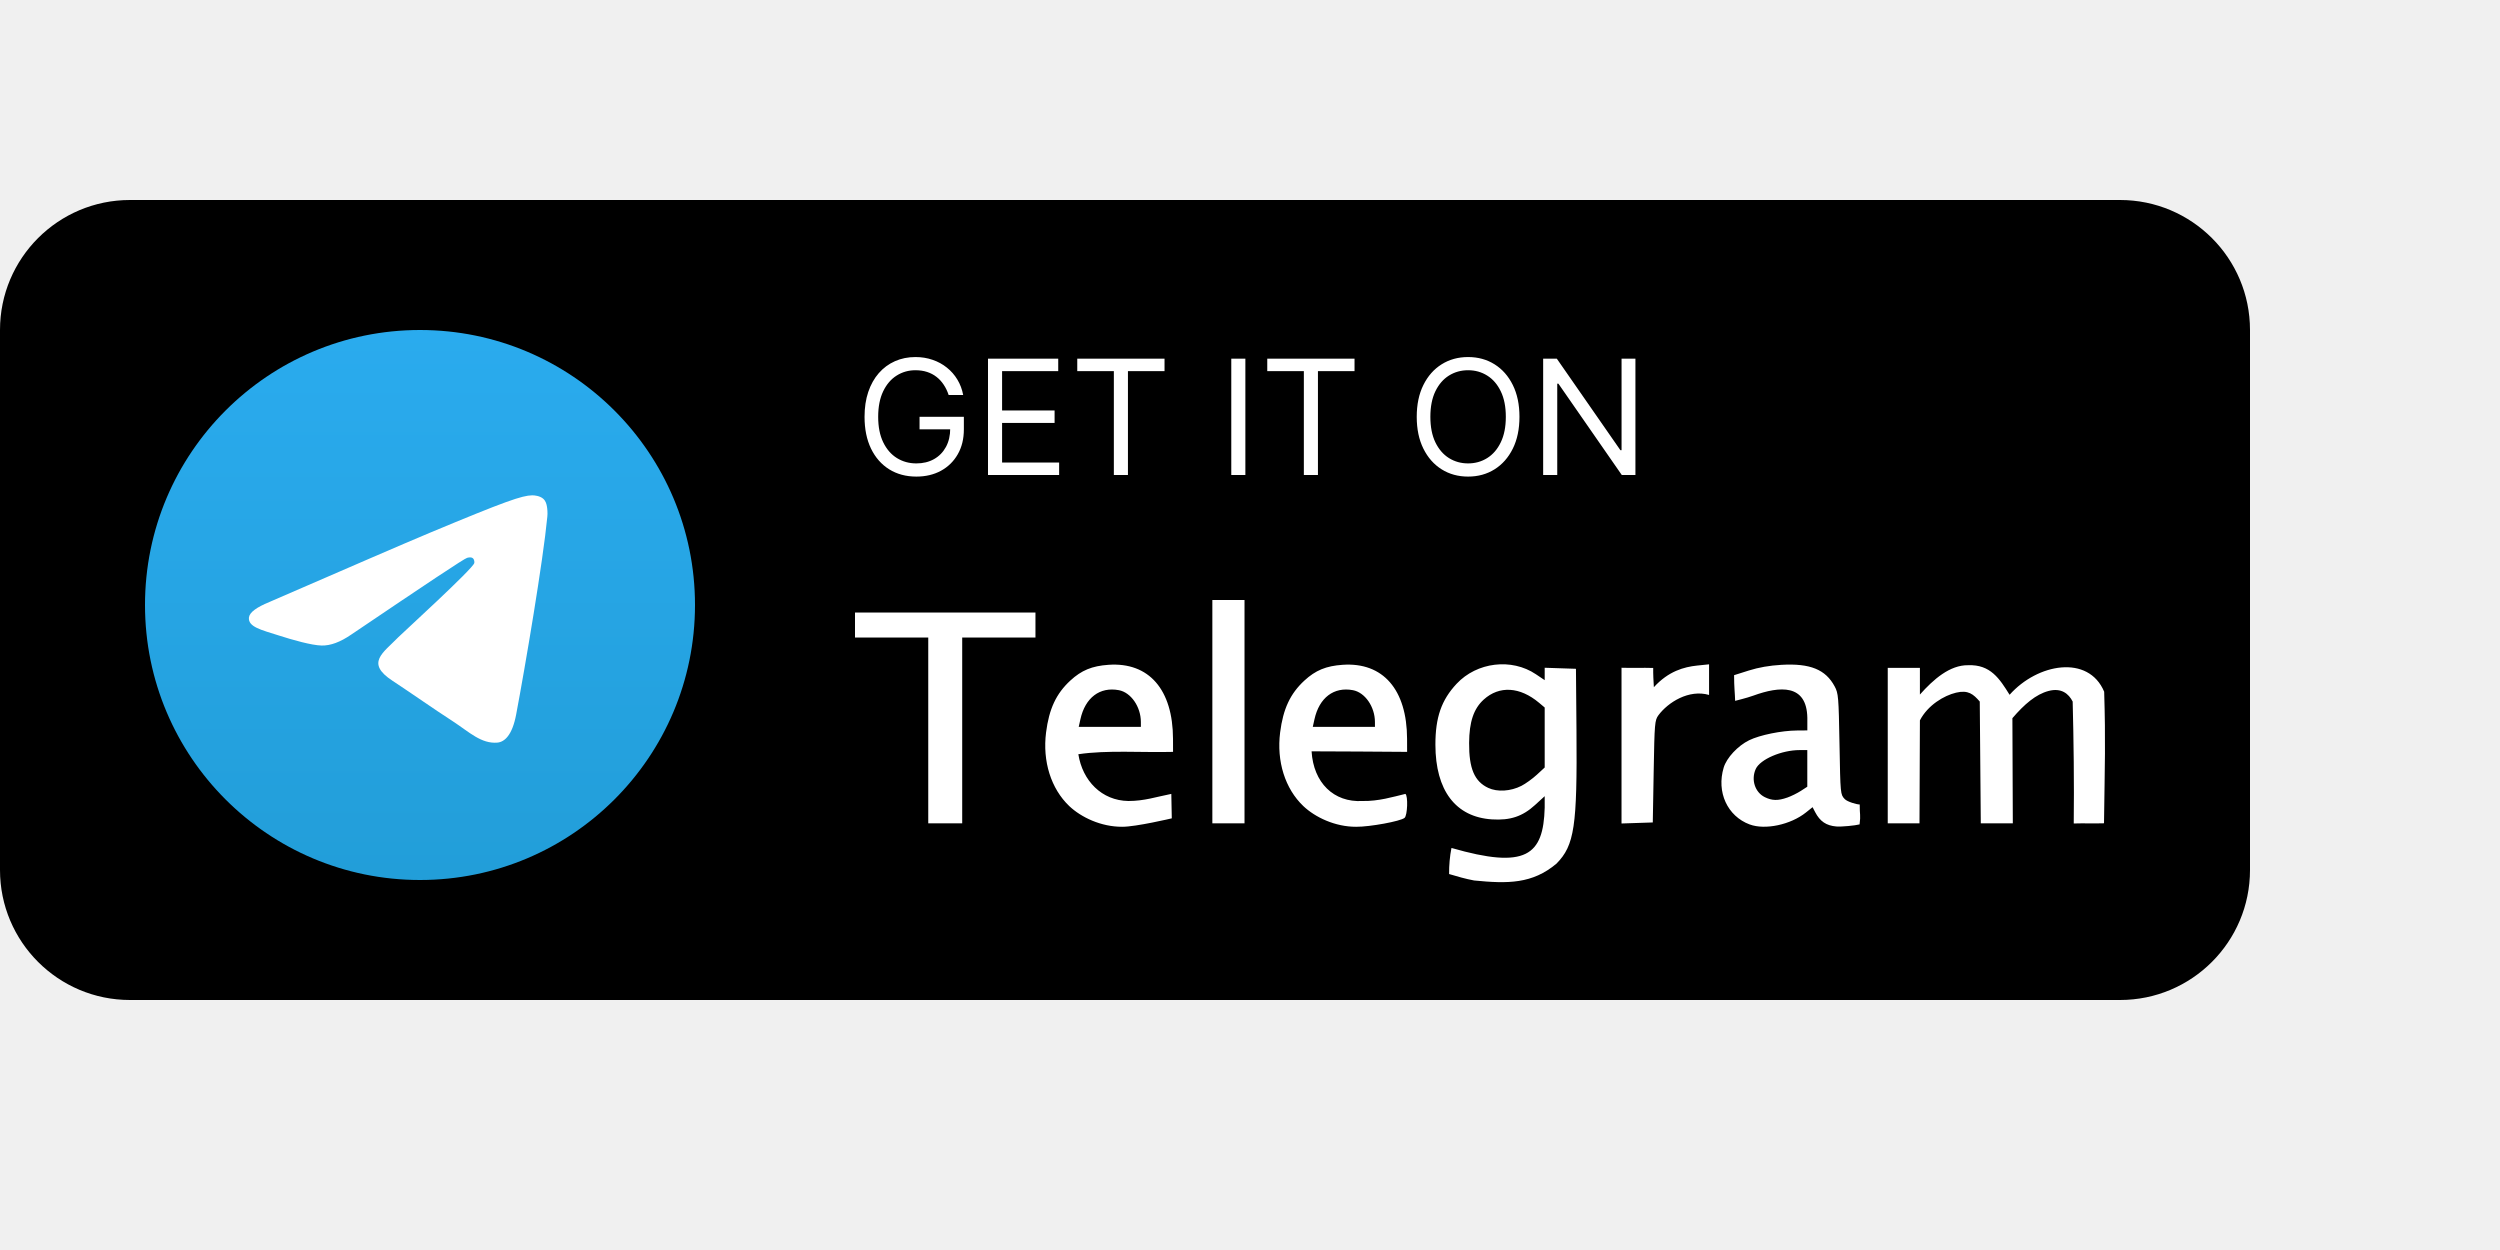
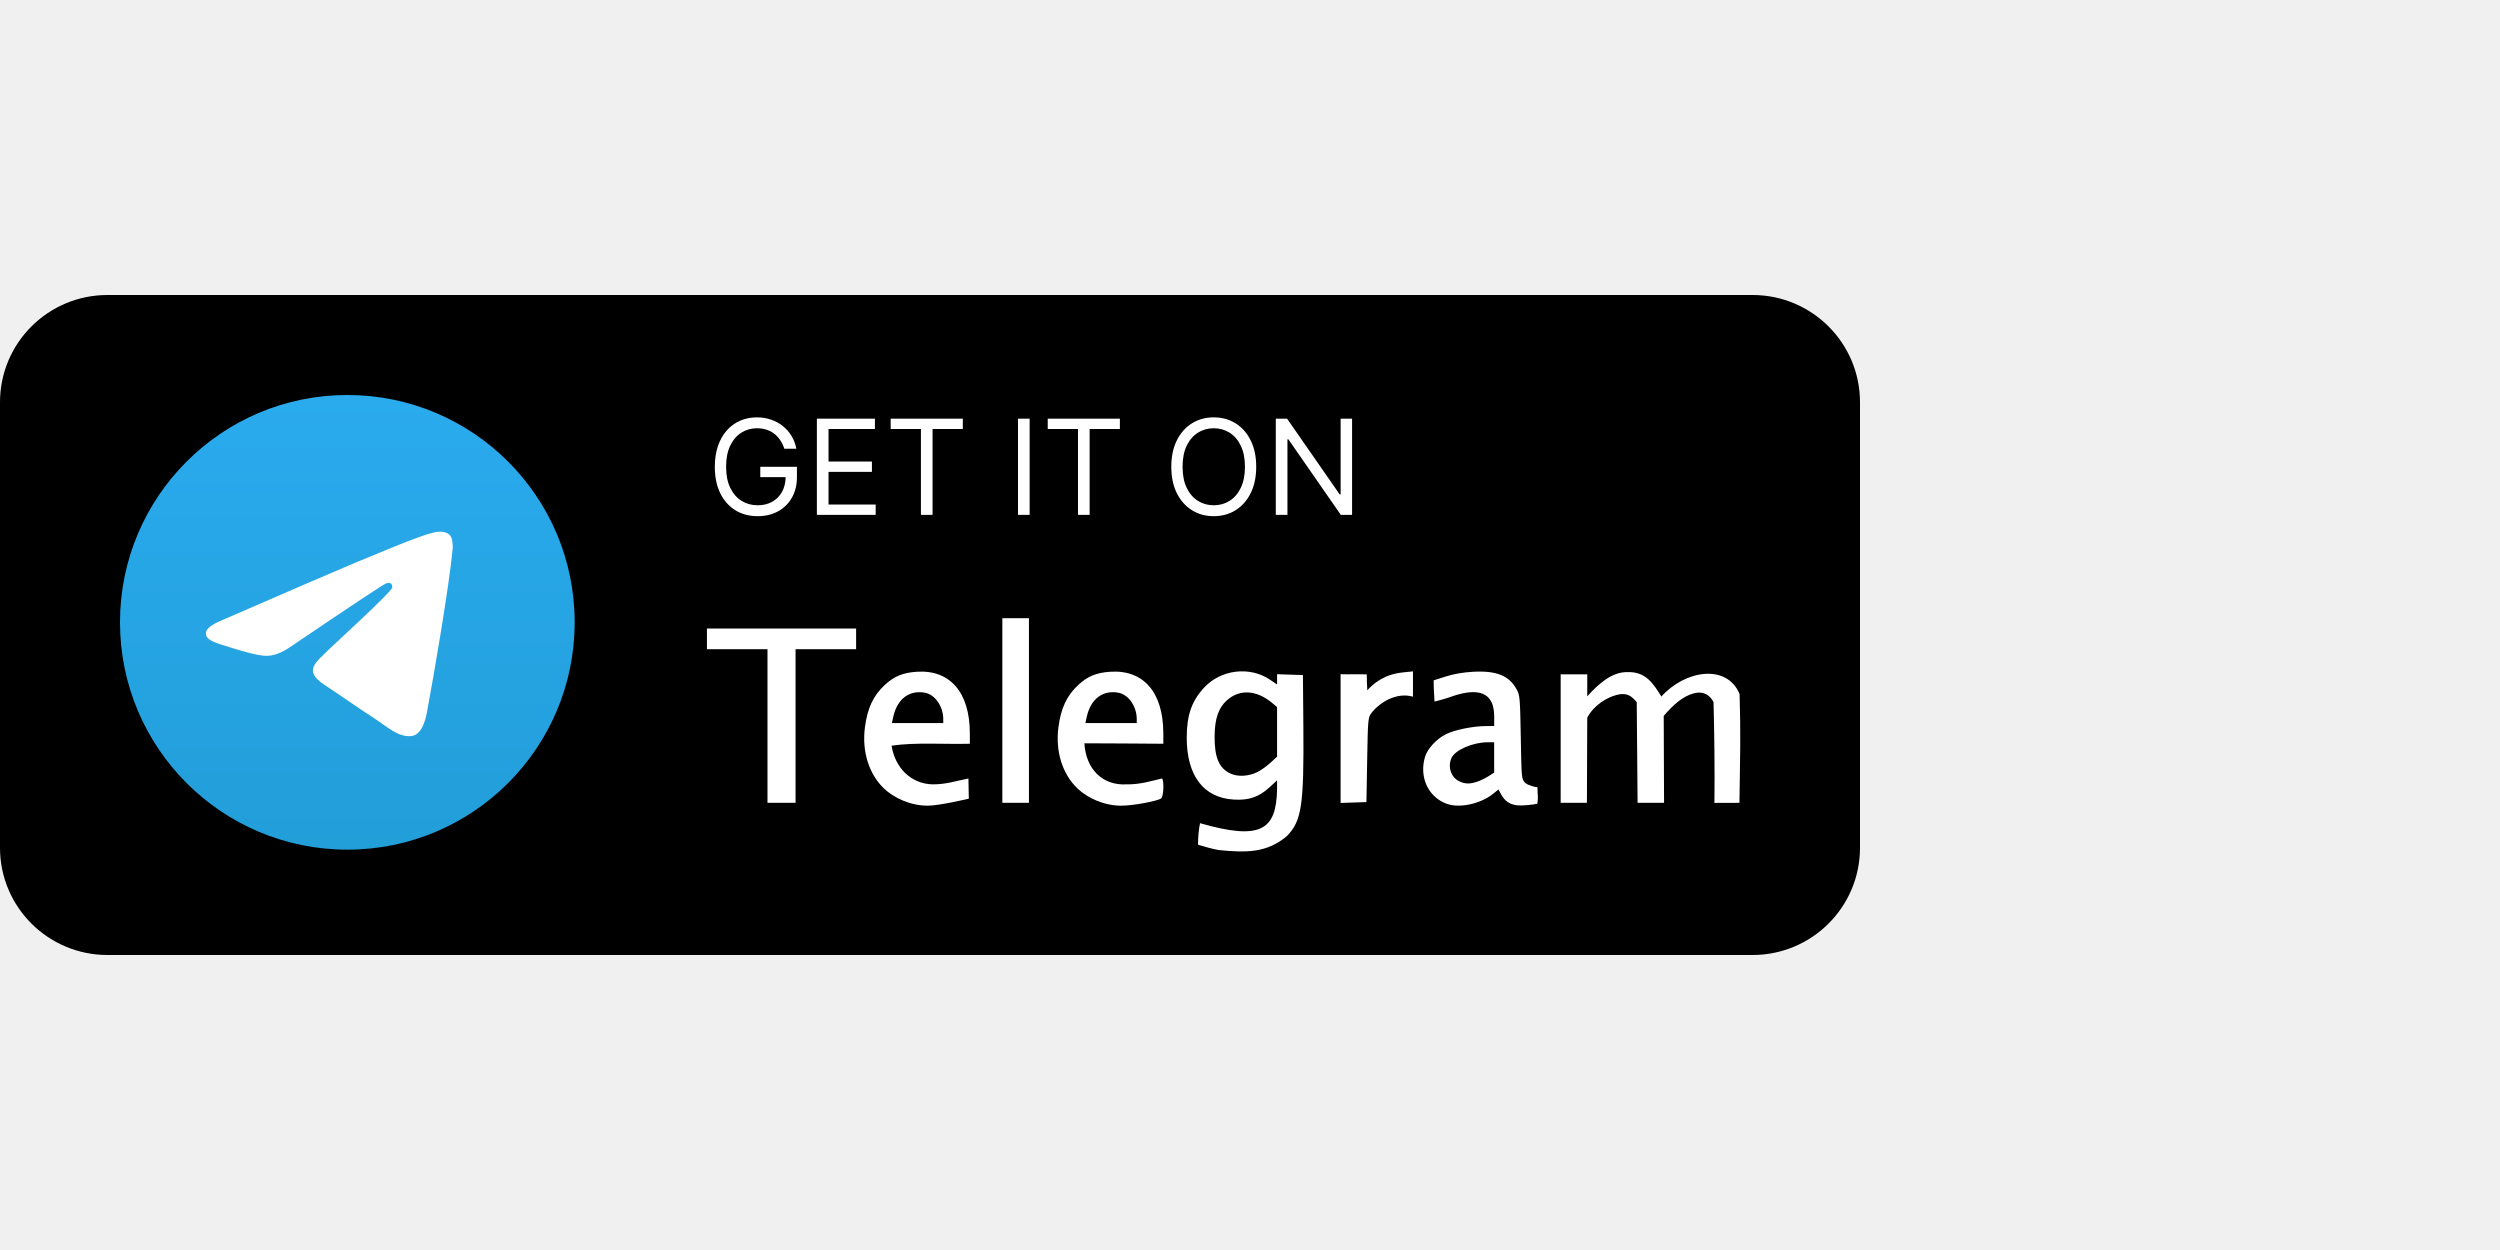
<svg xmlns="http://www.w3.org/2000/svg" width="500" height="250" viewBox="0 0 500 250" fill="none">
-   <rect y="40" width="450" height="160" rx="26" fill="black" />
-   <path d="M84 176C114.376 176 139 151.376 139 121C139 90.624 114.376 66 84 66C53.624 66 29 90.624 29 121C29 151.376 53.624 176 84 176Z" fill="url(#paint0_linear_1_23)" />
-   <path fill-rule="evenodd" clip-rule="evenodd" d="M53.867 120.405C69.895 113.444 80.565 108.818 85.923 106.574C101.173 100.209 104.379 99.11 106.44 99.064C106.898 99.064 107.905 99.156 108.592 99.705C109.142 100.163 109.279 100.759 109.371 101.216C109.462 101.674 109.554 102.636 109.462 103.369C108.638 112.07 105.066 133.181 103.234 142.89C102.455 147.012 100.944 148.385 99.479 148.523C96.273 148.798 93.846 146.416 90.778 144.401C85.923 141.241 83.222 139.272 78.505 136.158C73.055 132.586 76.581 130.617 79.695 127.411C80.519 126.587 94.579 113.764 94.853 112.619C94.899 112.482 94.899 111.933 94.579 111.658C94.258 111.383 93.8 111.475 93.434 111.566C92.93 111.658 85.237 116.787 70.261 126.908C68.063 128.419 66.094 129.152 64.308 129.106C62.339 129.06 58.584 128.007 55.744 127.091C52.31 125.992 49.562 125.396 49.791 123.473C49.928 122.465 51.302 121.458 53.867 120.405Z" fill="white" />
-   <path d="M189.727 79C189.477 78.235 189.148 77.549 188.739 76.943C188.337 76.329 187.856 75.807 187.295 75.375C186.742 74.943 186.114 74.614 185.409 74.386C184.705 74.159 183.932 74.046 183.091 74.046C181.712 74.046 180.458 74.401 179.33 75.114C178.201 75.826 177.303 76.875 176.636 78.261C175.97 79.648 175.636 81.349 175.636 83.364C175.636 85.379 175.973 87.079 176.648 88.466C177.322 89.852 178.235 90.901 179.386 91.614C180.538 92.326 181.833 92.682 183.273 92.682C184.606 92.682 185.78 92.398 186.795 91.829C187.818 91.254 188.614 90.443 189.182 89.398C189.758 88.345 190.045 87.106 190.045 85.682L190.909 85.864H183.909V83.364H192.773V85.864C192.773 87.78 192.364 89.447 191.545 90.864C190.735 92.28 189.614 93.379 188.182 94.159C186.758 94.932 185.121 95.318 183.273 95.318C181.212 95.318 179.402 94.833 177.841 93.864C176.288 92.894 175.076 91.515 174.205 89.727C173.341 87.939 172.909 85.818 172.909 83.364C172.909 81.523 173.155 79.867 173.648 78.398C174.148 76.921 174.852 75.663 175.761 74.625C176.67 73.587 177.746 72.792 178.989 72.239C180.231 71.686 181.598 71.409 183.091 71.409C184.318 71.409 185.462 71.595 186.523 71.966C187.591 72.329 188.542 72.849 189.375 73.523C190.216 74.189 190.917 74.989 191.477 75.921C192.038 76.845 192.424 77.871 192.636 79H189.727ZM197.599 95V71.727H211.645V74.227H200.418V82.091H210.918V84.591H200.418V92.5H211.827V95H197.599ZM215.452 74.227V71.727H232.906V74.227H225.588V95H222.77V74.227H215.452ZM249.074 71.727V95H246.256V71.727H249.074ZM253.452 74.227V71.727H270.906V74.227H263.588V95H260.77V74.227H253.452ZM303.892 83.364C303.892 85.818 303.449 87.939 302.562 89.727C301.676 91.515 300.46 92.894 298.915 93.864C297.369 94.833 295.604 95.318 293.619 95.318C291.634 95.318 289.869 94.833 288.324 93.864C286.778 92.894 285.563 91.515 284.676 89.727C283.79 87.939 283.347 85.818 283.347 83.364C283.347 80.909 283.79 78.788 284.676 77C285.563 75.212 286.778 73.833 288.324 72.864C289.869 71.894 291.634 71.409 293.619 71.409C295.604 71.409 297.369 71.894 298.915 72.864C300.46 73.833 301.676 75.212 302.562 77C303.449 78.788 303.892 80.909 303.892 83.364ZM301.165 83.364C301.165 81.349 300.828 79.648 300.153 78.261C299.487 76.875 298.581 75.826 297.438 75.114C296.301 74.401 295.028 74.046 293.619 74.046C292.21 74.046 290.934 74.401 289.79 75.114C288.653 75.826 287.748 76.875 287.074 78.261C286.407 79.648 286.074 81.349 286.074 83.364C286.074 85.379 286.407 87.079 287.074 88.466C287.748 89.852 288.653 90.901 289.79 91.614C290.934 92.326 292.21 92.682 293.619 92.682C295.028 92.682 296.301 92.326 297.438 91.614C298.581 90.901 299.487 89.852 300.153 88.466C300.828 87.079 301.165 85.379 301.165 83.364ZM327.085 71.727V95H324.358L311.676 76.727H311.449V95H308.631V71.727H311.358L324.085 90.046H324.312V71.727H327.085Z" fill="white" />
-   <path d="M294.822 176.095C293.11 175.78 291.481 175.302 289.819 174.807C289.807 173.061 289.961 171.247 290.294 169.591C305.224 173.9 308.683 171.078 308.938 161.531V159.237L307.01 160.999C304.501 163.291 302.046 164.111 298.387 163.876C291.118 163.409 287.093 158.094 287.081 148.948C287.074 143.478 288.282 140.004 291.324 136.752C295.38 132.415 302.323 131.581 307.177 134.848L308.938 136.032V134.792V133.551L312.064 133.655L315.191 133.759L315.295 146.087C315.456 165.309 314.893 169.062 311.303 172.72C306.49 176.782 301.572 176.768 294.822 176.095ZM304.282 157.17C305.113 156.746 306.5 155.747 307.365 154.95L308.938 153.5V147.502V141.504L307.818 140.562C303.986 137.338 299.867 137.093 296.756 139.904C294.739 141.727 293.85 144.358 293.823 148.588C293.79 153.697 294.89 156.285 297.646 157.578C299.471 158.434 302.123 158.271 304.282 157.17ZM213.853 161.217C210.2 157.733 208.481 152.276 209.213 146.487C209.807 141.784 211.241 138.718 214.062 136.118C216.3 134.055 218.403 133.187 221.718 132.96C229.792 132.407 234.579 137.914 234.602 147.784L234.609 150.375C228.446 150.539 221.399 149.986 215.669 150.846C216.507 156.154 220.344 160.122 225.675 160.2C228.879 160.2 231.184 159.387 234.263 158.78L234.357 163.668C234.357 163.668 227.164 165.376 224.425 165.355C220.22 165.372 216.229 163.464 213.853 161.217ZM228.174 144.389C228.167 141.346 226.188 138.488 223.773 138.035C219.961 137.319 217.039 139.529 216.081 143.853L215.745 145.372H221.961H228.176L228.174 144.389ZM260.666 161.217C257.013 157.733 255.294 152.276 256.026 146.487C256.62 141.784 258.054 138.718 260.875 136.118C263.113 134.055 265.216 133.187 268.531 132.96C276.605 132.407 281.392 137.914 281.415 147.784L281.422 150.375C274.844 150.29 268.543 150.317 262.317 150.266C262.688 156.534 266.737 160.525 272.488 160.2C275.722 160.263 278.56 159.382 281.076 158.78C281.636 159.126 281.499 163.088 280.911 163.576C280.099 164.25 273.977 165.376 271.238 165.356C267.033 165.373 263.041 163.463 260.666 161.217ZM274.987 144.389C274.98 141.346 273.001 138.488 270.586 138.035C266.774 137.319 263.852 139.529 262.894 143.853L262.558 145.372H268.774H274.989L274.987 144.389ZM349.943 164.895C345.471 163.227 343.269 158.417 344.736 153.522C345.322 151.565 347.562 149.158 349.828 148.049C351.972 147 356.309 146.118 359.413 146.099L361.468 146.082V143.563C361.348 136.757 355.969 137.2 350.663 139.127C349.235 139.64 347.372 140.065 347.028 140.171C346.984 138.575 346.817 137.478 346.817 135.035L349.765 134.102C351.73 133.481 353.908 133.102 356.294 132.966C362.025 132.639 365.123 133.896 366.933 137.283C367.677 138.675 367.73 139.314 367.9 148.823C368.079 158.873 368.081 158.892 368.946 159.812C369.464 160.364 371.362 160.899 371.944 160.899C371.927 162.997 372.17 162.911 371.917 164.879C371.083 165.104 368.311 165.383 367.276 165.297C365.251 165.129 363.996 164.28 363.03 162.424L362.516 161.435L361.188 162.497C358.125 164.949 353.015 166.037 349.943 164.891L349.943 164.895ZM357.451 159.518C358.239 159.24 359.463 158.637 360.171 158.178L361.459 157.343V153.68V150.017H359.926C356.322 150.017 352.028 151.867 351.148 153.799C350.178 155.928 350.99 158.458 352.954 159.426C354.415 160.146 355.593 160.17 357.442 159.517L357.451 159.518ZM185.651 146.087V127.504H178.326H171V125.003V122.501H189.046H207.092V125.003V127.504H199.767H192.441V146.087V164.669H189.046H185.651V146.087ZM242.47 142.334V120H245.686H248.903V142.334V164.669H245.686H242.47V142.334ZM324.304 149.124V133.551C326.388 133.621 328.556 133.524 330.64 133.592C330.62 134.878 330.696 136.159 330.771 137.441C333.703 134.22 336.812 133.391 339.416 133.113L341.814 132.865V135.928V138.991C337.793 137.811 333.602 140.468 331.686 143.049C330.95 144.072 330.906 144.591 330.736 154.306L330.557 164.491C328.473 164.56 326.388 164.628 324.304 164.697L324.304 149.124ZM377.549 149.124V133.579C379.693 133.579 381.837 133.579 383.981 133.579C383.981 135.002 383.981 137.486 383.981 138.91C386.694 135.86 389.977 132.989 393.63 133.043C398.096 132.868 399.925 135.754 401.918 138.958C407.502 132.67 417.687 130.863 420.835 138.342C421.138 148.555 420.962 152.345 420.801 164.657C418.728 164.726 416.821 164.629 414.748 164.697C414.843 156.752 414.728 147.771 414.534 140.31C413.739 138.747 412.264 137.518 409.72 138.191C407.177 138.863 404.875 140.843 402.48 143.638C402.48 150.566 402.563 157.742 402.563 164.67H399.36H396.158C396.09 156.55 396.02 148.43 395.952 140.311C394.668 138.825 393.643 137.955 391.217 138.533C388.791 139.111 385.568 141.029 383.981 144.072C383.981 150.938 383.898 157.804 383.898 164.67C381.754 164.67 379.692 164.67 377.548 164.67C377.548 159.488 377.549 154.306 377.549 149.124Z" fill="white" />
+   <path d="M350.507 59H21.493C9.623 59 0 68.603 0 80.45V169.55C0 181.397 9.623 191 21.493 191H350.507C362.377 191 372 181.397 372 169.55V80.45C372 68.603 362.377 59 350.507 59Z" fill="black" />
+   <path d="M69.467 169.933C94.577 169.933 114.933 149.577 114.933 124.467C114.933 99.356 94.577 79 69.467 79C44.356 79 24 99.356 24 124.467C24 149.577 44.356 169.933 69.467 169.933Z" fill="url(#paint0_linear_1_58)" />
+   <path fill-rule="evenodd" clip-rule="evenodd" d="M44.558 123.974C57.808 118.22 66.629 114.396 71.058 112.541C83.665 107.279 86.315 106.37 88.019 106.333C88.397 106.333 89.23 106.408 89.798 106.862C90.252 107.241 90.365 107.734 90.442 108.111C90.517 108.49 90.593 109.285 90.517 109.891C89.836 117.084 86.883 134.536 85.368 142.562C84.724 145.969 83.475 147.104 82.264 147.218C79.614 147.446 77.608 145.477 75.071 143.811C71.058 141.199 68.825 139.571 64.925 136.997C60.42 134.044 63.335 132.416 65.91 129.766C66.591 129.085 78.213 118.484 78.44 117.538C78.478 117.425 78.478 116.971 78.213 116.743C77.948 116.516 77.57 116.592 77.267 116.667C76.85 116.743 70.49 120.983 58.111 129.35C56.294 130.599 54.666 131.205 53.19 131.167C51.562 131.129 48.458 130.259 46.11 129.501C43.271 128.593 40.999 128.1 41.189 126.511C41.302 125.677 42.438 124.845 44.558 123.974Z" fill="white" />
+   <path d="M156.867 89.747C156.66 89.114 156.388 88.547 156.05 88.046C155.718 87.539 155.32 87.107 154.857 86.75C154.4 86.393 153.88 86.121 153.298 85.933C152.716 85.745 152.077 85.651 151.381 85.651C150.241 85.651 149.205 85.945 148.272 86.534C147.339 87.123 146.597 87.99 146.045 89.136C145.495 90.282 145.219 91.688 145.219 93.354C145.219 95.02 145.497 96.426 146.055 97.572C146.612 98.718 147.367 99.585 148.319 100.174C149.271 100.763 150.341 101.057 151.532 101.057C152.634 101.057 153.604 100.822 154.443 100.352C155.289 99.876 155.947 99.207 156.417 98.342C156.893 97.472 157.13 96.448 157.13 95.27L157.844 95.421H152.058V93.354H159.385V95.421C159.385 97.005 159.047 98.383 158.37 99.554C157.7 100.725 156.774 101.633 155.59 102.278C154.413 102.917 153.059 103.236 151.532 103.236C149.828 103.236 148.332 102.836 147.041 102.034C145.758 101.232 144.756 100.093 144.036 98.615C143.321 97.137 142.964 95.383 142.964 93.354C142.964 91.832 143.168 90.464 143.575 89.249C143.988 88.028 144.57 86.988 145.322 86.13C146.073 85.272 146.963 84.615 147.99 84.157C149.017 83.7 150.147 83.472 151.381 83.472C152.396 83.472 153.341 83.625 154.218 83.932C155.101 84.232 155.888 84.662 156.576 85.219C157.271 85.77 157.851 86.431 158.314 87.201C158.778 87.965 159.097 88.814 159.272 89.747H156.867ZM163.375 102.973V83.735H174.986V85.801H165.705V92.302H174.385V94.368H165.705V100.907H175.136V102.973H163.375ZM178.133 85.801V83.735H192.562V85.801H186.512V102.973H184.183V85.801H178.133ZM205.927 83.735V102.973H203.598V83.735H205.927ZM209.546 85.801V83.735H223.975V85.801H217.926V102.973H215.596V85.801H209.546ZM251.243 93.354C251.243 95.383 250.877 97.137 250.144 98.615C249.412 100.093 248.406 101.232 247.129 102.034C245.851 102.836 244.392 103.236 242.751 103.236C241.11 103.236 239.651 102.836 238.374 102.034C237.096 101.232 236.092 100.093 235.358 98.615C234.626 97.137 234.26 95.383 234.26 93.354C234.26 91.325 234.626 89.571 235.358 88.093C236.092 86.615 237.096 85.476 238.374 84.674C239.651 83.872 241.11 83.472 242.751 83.472C244.392 83.472 245.851 83.872 247.129 84.674C248.406 85.476 249.412 86.615 250.144 88.093C250.877 89.571 251.243 91.325 251.243 93.354ZM248.989 93.354C248.989 91.688 248.711 90.282 248.153 89.136C247.602 87.99 246.853 87.123 245.908 86.534C244.968 85.945 243.916 85.651 242.751 85.651C241.586 85.651 240.532 85.945 239.586 86.534C238.646 87.123 237.898 87.99 237.341 89.136C236.789 90.282 236.514 91.688 236.514 93.354C236.514 95.02 236.789 96.426 237.341 97.572C237.898 98.718 238.646 99.585 239.586 100.174C240.532 100.763 241.586 101.057 242.751 101.057C243.916 101.057 244.968 100.763 245.908 100.174C246.853 99.585 247.602 98.718 248.153 97.572C248.711 96.426 248.989 95.02 248.989 93.354ZM270.416 83.735V102.973H268.162L257.678 87.868H257.491V102.973H255.161V83.735H257.415L267.936 98.878H268.124V83.735H270.416Z" fill="white" />
+   <path d="M243.746 170.011C242.331 169.751 240.985 169.356 239.611 168.946C239.601 167.503 239.728 166.003 240.003 164.634C252.345 168.197 255.205 165.864 255.416 157.972V156.075L253.822 157.532C251.748 159.426 249.718 160.104 246.694 159.91C240.684 159.524 237.357 155.13 237.347 147.57C237.341 143.048 238.34 140.176 240.855 137.487C244.208 133.902 249.947 133.213 253.96 135.914L255.416 136.892V135.867V134.841L258 134.927L260.585 135.013L260.671 145.204C260.804 161.095 260.338 164.197 257.371 167.221C253.392 170.579 249.326 170.567 243.746 170.011ZM251.567 154.366C252.254 154.016 253.4 153.19 254.115 152.531L255.416 151.333V146.374V141.416L254.49 140.637C251.322 137.972 247.917 137.769 245.345 140.093C243.678 141.6 242.943 143.775 242.921 147.272C242.893 151.495 243.803 153.635 246.081 154.704C247.59 155.411 249.782 155.277 251.567 154.366ZM176.812 157.712C173.792 154.832 172.371 150.321 172.976 145.535C173.467 141.647 174.653 139.113 176.985 136.963C178.835 135.258 180.573 134.54 183.314 134.353C189.988 133.896 193.946 138.448 193.965 146.607L193.97 148.749C188.876 148.885 183.05 148.428 178.313 149.139C179.006 153.527 182.178 156.807 186.585 156.871C189.234 156.871 191.139 156.199 193.684 155.697L193.762 159.738C193.762 159.738 187.816 161.15 185.552 161.133C182.075 161.147 178.776 159.569 176.812 157.712ZM188.651 143.801C188.645 141.285 187.009 138.923 185.013 138.548C181.861 137.956 179.446 139.783 178.654 143.358L178.376 144.613H183.515H188.652L188.651 143.801ZM215.511 157.712C212.491 154.832 211.07 150.321 211.675 145.535C212.166 141.647 213.352 139.113 215.684 136.963C217.534 135.258 219.272 134.54 222.013 134.353C228.687 133.896 232.644 138.448 232.663 146.607L232.669 148.749C227.231 148.679 222.022 148.701 216.876 148.659C217.182 153.841 220.53 157.14 225.284 156.871C227.957 156.923 230.303 156.195 232.383 155.697C232.846 155.983 232.733 159.259 232.247 159.662C231.575 160.219 226.515 161.15 224.25 161.134C220.774 161.148 217.474 159.569 215.511 157.712ZM227.35 143.801C227.344 141.285 225.708 138.923 223.711 138.548C220.56 137.956 218.145 139.783 217.353 143.358L217.075 144.613H222.213H227.351L227.35 143.801ZM289.313 160.752C285.616 159.374 283.796 155.397 285.009 151.351C285.493 149.733 287.345 147.743 289.218 146.826C290.99 145.959 294.576 145.23 297.142 145.214L298.84 145.2V143.118C298.741 137.492 294.295 137.858 289.908 139.451C288.728 139.875 287.188 140.226 286.903 140.314C286.867 138.995 286.729 138.088 286.729 136.068L289.166 135.297C290.79 134.783 292.591 134.47 294.563 134.358C299.301 134.087 301.862 135.127 303.358 137.926C303.973 139.077 304.017 139.605 304.158 147.466C304.306 155.774 304.307 155.79 305.022 156.55C305.45 157.007 307.019 157.449 307.501 157.449C307.487 159.183 307.687 159.112 307.478 160.739C306.789 160.925 304.497 161.156 303.642 161.085C301.968 160.946 300.93 160.244 300.132 158.71L299.707 157.892L298.609 158.77C296.077 160.797 291.853 161.696 289.313 160.749V160.752ZM295.52 156.307C296.171 156.078 297.183 155.579 297.768 155.2L298.833 154.509V151.481V148.453H297.566C294.586 148.453 291.037 149.983 290.309 151.58C289.507 153.34 290.179 155.431 291.802 156.231C293.01 156.827 293.984 156.846 295.512 156.307L295.52 156.307ZM153.498 145.204V129.842H147.443H141.387V127.775V125.707H156.305H171.223V127.775V129.842H165.168H159.112V145.204V160.566H156.305H153.498V145.204ZM200.469 142.102V123.639H203.127H205.787V142.102V160.566H203.127H200.469V142.102ZM268.118 147.715V134.841C269.841 134.899 271.633 134.819 273.356 134.875C273.339 135.938 273.402 136.997 273.464 138.057C275.888 135.394 278.458 134.709 280.611 134.479L282.593 134.274V136.806V139.338C279.269 138.363 275.805 140.559 274.221 142.693C273.612 143.539 273.576 143.968 273.435 151.999L273.287 160.418C271.565 160.475 269.841 160.532 268.118 160.589V147.715ZM312.134 147.715V134.864C313.906 134.864 315.679 134.864 317.451 134.864C317.451 136.041 317.451 138.094 317.451 139.271C319.694 136.75 322.408 134.377 325.428 134.421C329.12 134.277 330.632 136.662 332.279 139.311C336.895 134.113 345.315 132.619 347.917 138.802C348.168 147.245 348.022 150.378 347.889 160.556C346.175 160.613 344.599 160.533 342.885 160.589C342.964 154.021 342.869 146.597 342.708 140.429C342.051 139.137 340.832 138.121 338.729 138.677C336.627 139.233 334.724 140.869 332.744 143.18C332.744 148.907 332.812 154.839 332.812 160.566H330.164H327.517C327.461 153.854 327.403 147.141 327.347 140.43C326.286 139.201 325.438 138.482 323.433 138.96C321.427 139.438 318.763 141.023 317.451 143.539C317.451 149.215 317.383 154.891 317.383 160.566C315.61 160.566 313.906 160.566 312.133 160.566C312.133 156.283 312.134 151.999 312.134 147.715Z" fill="white" />
  <defs>
-     <linearGradient id="paint0_linear_1_23" x1="83.954" y1="66" x2="83.954" y2="175.13" gradientUnits="userSpaceOnUse">
+     <linearGradient id="paint0_linear_1_58" x1="69.429" y1="79" x2="69.429" y2="169.214" gradientUnits="userSpaceOnUse">
      <stop stop-color="#2AABEE" />
      <stop offset="1" stop-color="#229ED9" />
    </linearGradient>
  </defs>
</svg>
